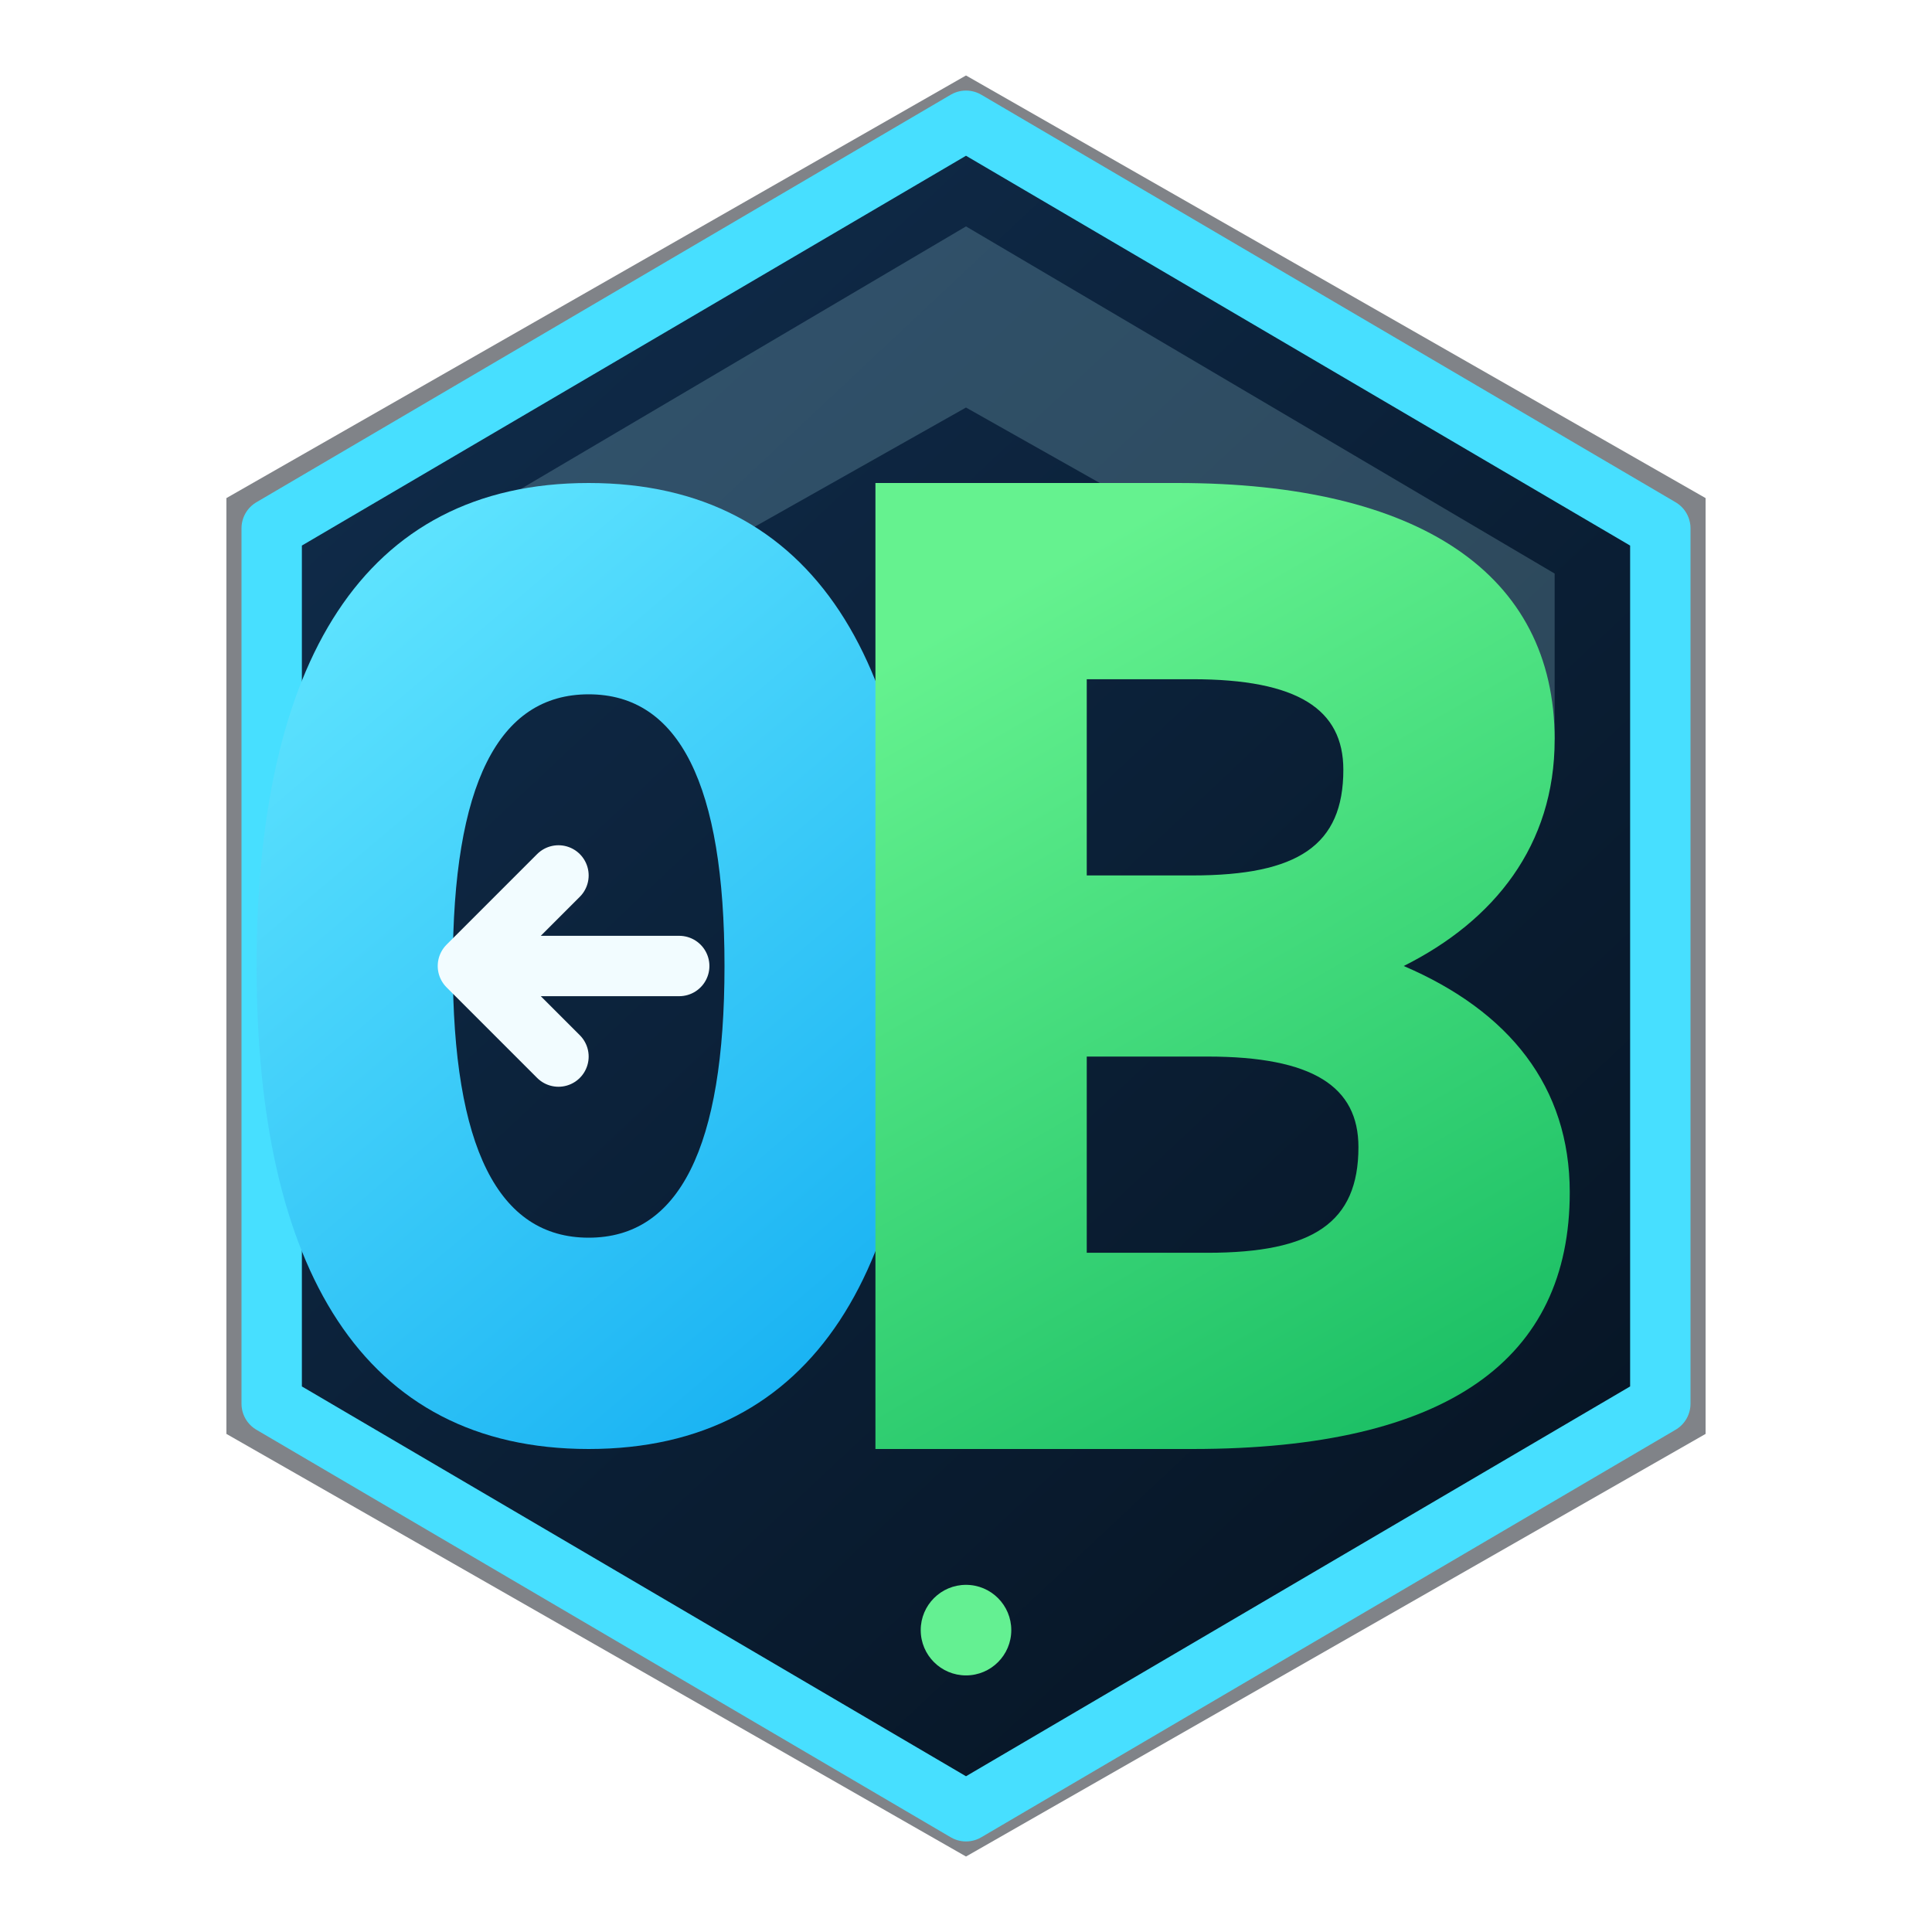
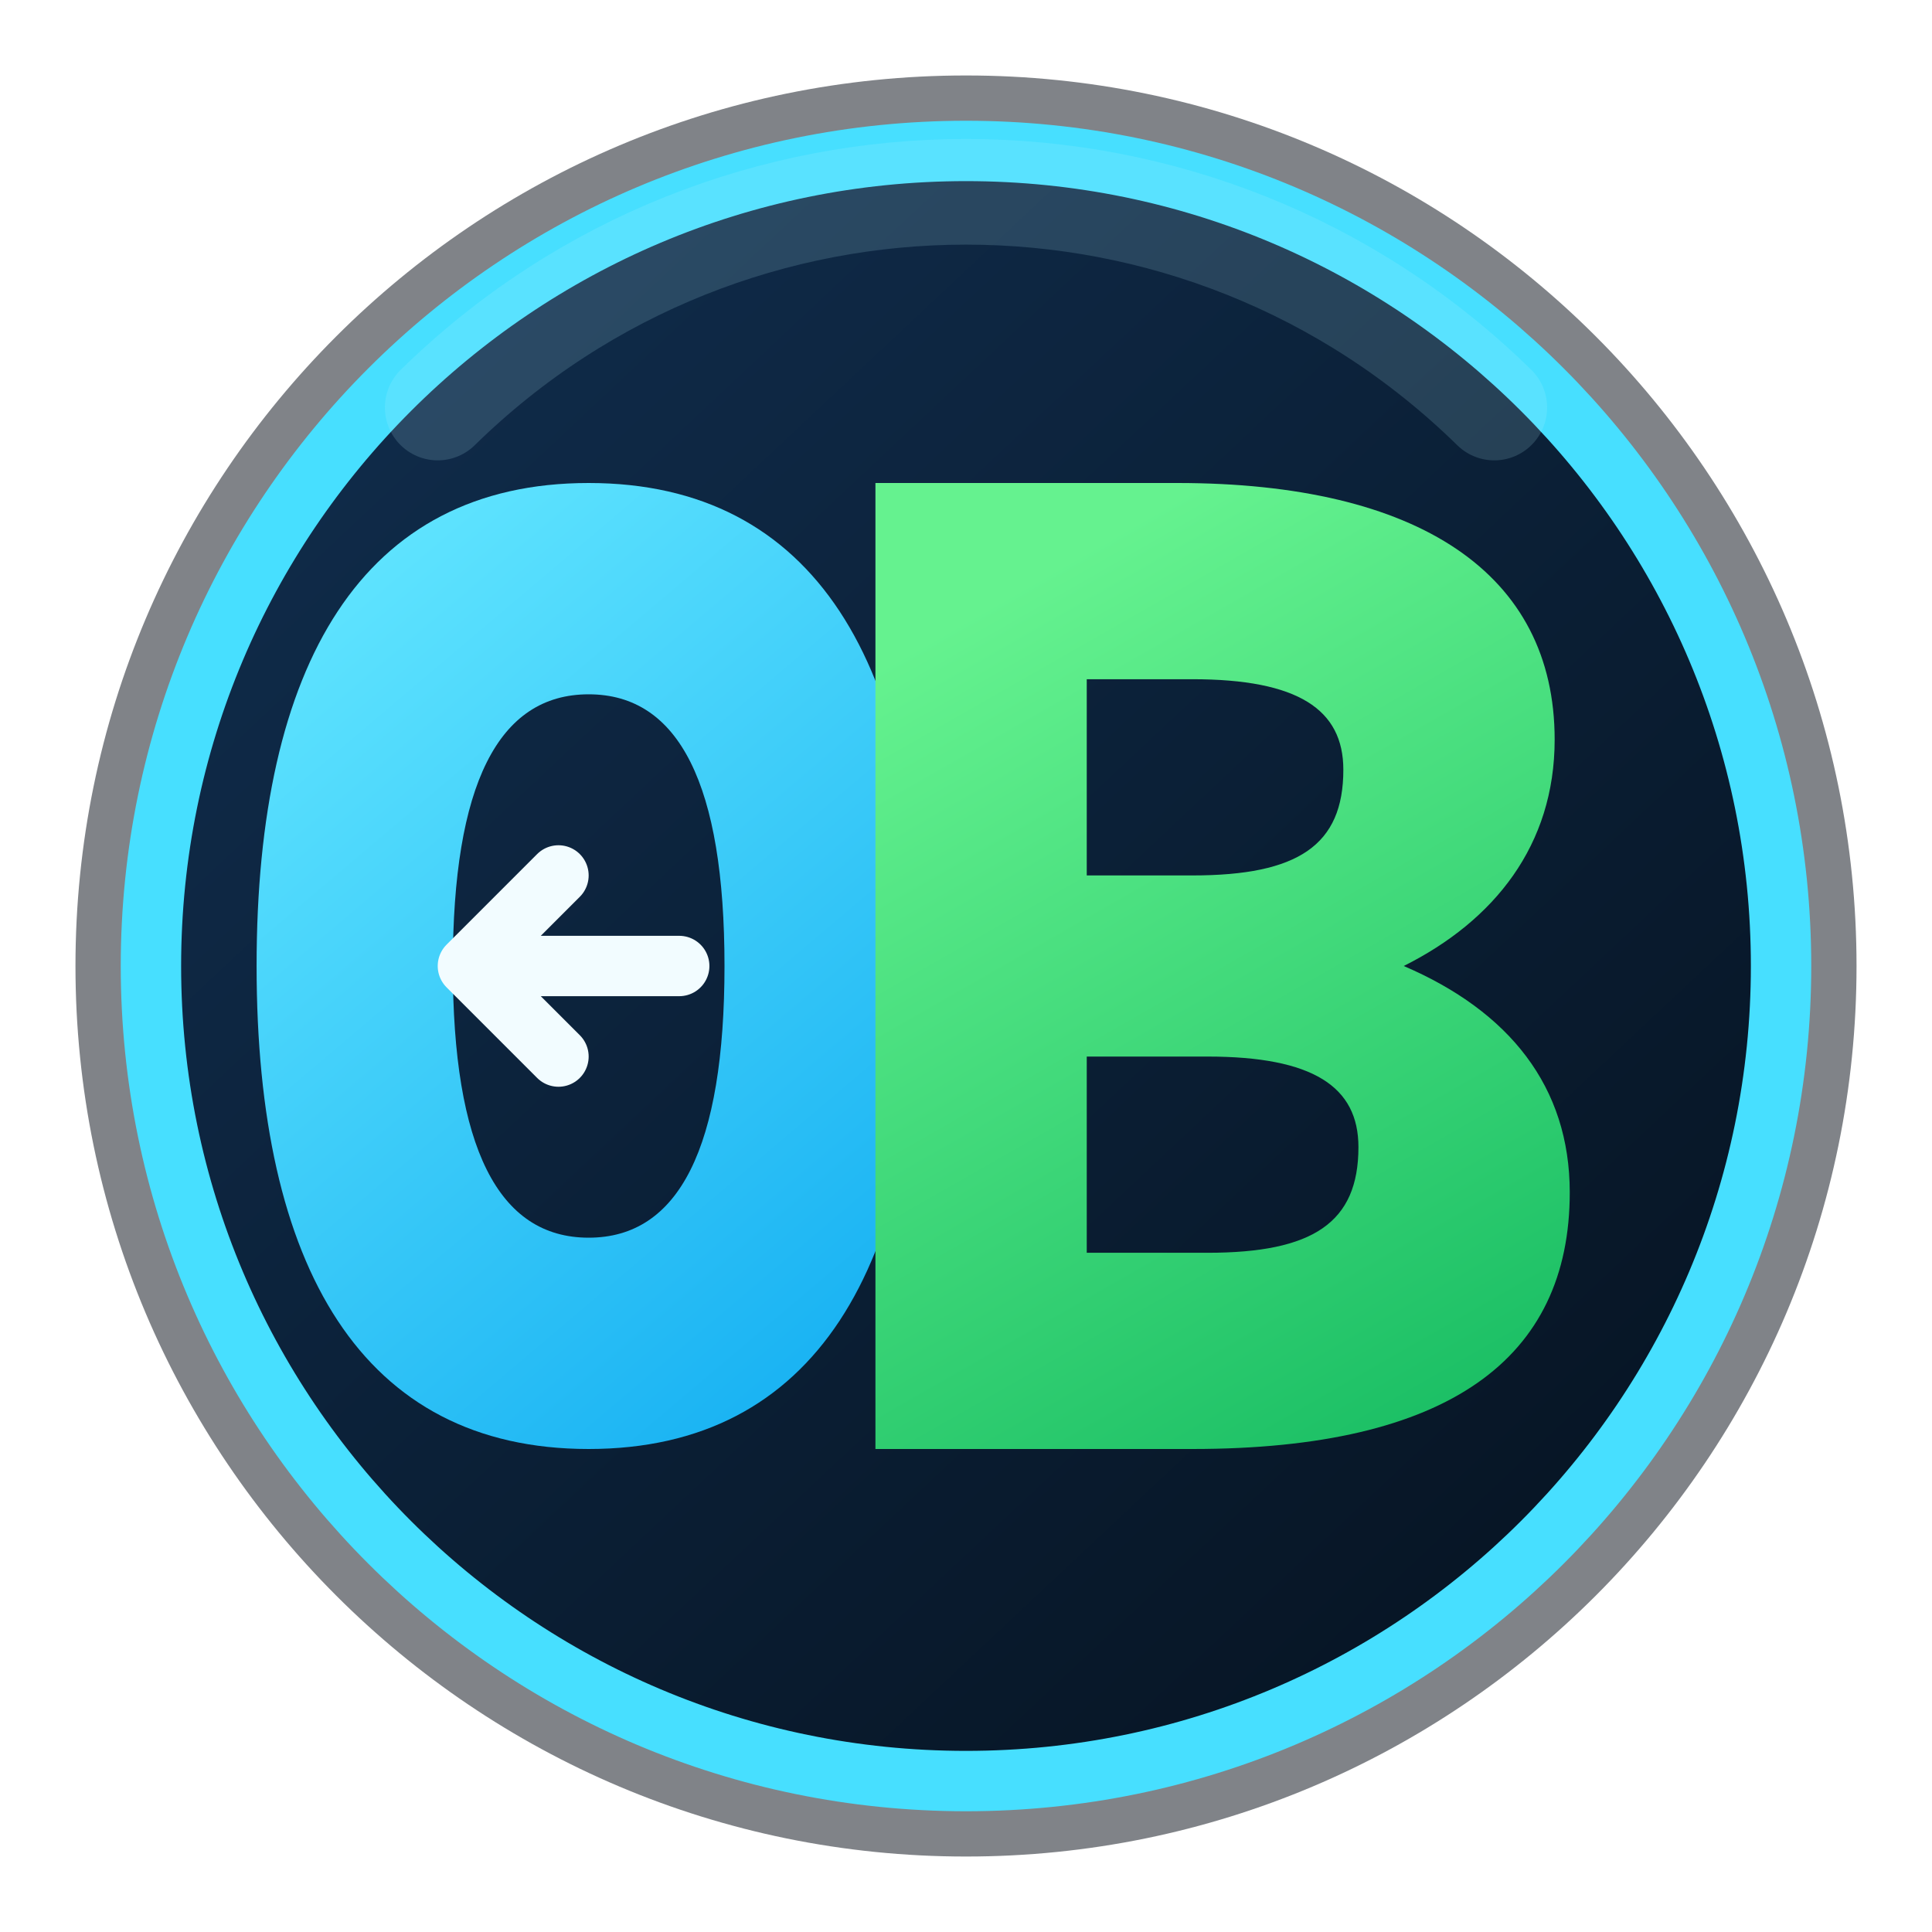
<svg xmlns="http://www.w3.org/2000/svg" viewBox="0 0 128 128" role="img" aria-labelledby="title desc">
  <defs>
-     <linearGradient id="shield" x1="18" y1="15" x2="110" y2="113" gradientUnits="userSpaceOnUse">
+     <linearGradient id="badge" x1="18" y1="15" x2="110" y2="113" gradientUnits="userSpaceOnUse">
      <stop stop-color="#102d4d" />
      <stop offset="1" stop-color="#061321" />
    </linearGradient>
    <linearGradient id="cyan" x1="25" y1="32" x2="75" y2="91" gradientUnits="userSpaceOnUse">
      <stop stop-color="#62e6ff" />
      <stop offset="1" stop-color="#0aa8f0" />
    </linearGradient>
    <linearGradient id="green" x1="69" y1="38" x2="101" y2="94" gradientUnits="userSpaceOnUse">
      <stop stop-color="#65f28f" />
      <stop offset="1" stop-color="#18bd63" />
    </linearGradient>
  </defs>
-   <path d="M64 5 113 33v62l-49 28L15 95V33Z" fill="#020812" opacity=".5" />
-   <path d="M64 8 110 35v58l-46 27-46-27V35Z" fill="url(#shield)" stroke="#47dfff" stroke-width="4" stroke-linejoin="round" />
-   <path d="M64 15 103 38v11L64 27 25 49V38Z" fill="#b8f4ff" opacity=".2" />
+   <circle cx="64" cy="64" r="59" fill="#020812" opacity=".5" />
+   <circle cx="64" cy="64" r="54" fill="url(#badge)" stroke="#47dfff" stroke-width="4" />
+   <path d="M29 27a50 50 0 0 1 70 0" fill="none" stroke="#b8f4ff" stroke-width="7" stroke-linecap="round" opacity=".16" />
  <path fill-rule="evenodd" d="M39 32C24 32 17 44 17 64s7 32 22 32 22-12 22-32-7-32-22-32Zm0 14c-6 0-9 6-9 18s3 18 9 18 9-6 9-18-3-18-9-18Z" fill="url(#cyan)" />
  <path d="M58 32h20c16 0 25 6 25 17 0 7-4 12-10 15 7 3 11 8 11 15 0 11-8 17-25 17H58Zm14 13v13h7c7 0 10-2 10-7 0-4-3-6-10-6Zm0 25v13h8c7 0 10-2 10-7 0-4-3-6-10-6Z" fill="url(#green)" />
  <path d="M45 64H31m0 0 6-6m-6 6 6 6" fill="none" stroke="#f2fcff" stroke-width="4" stroke-linecap="round" stroke-linejoin="round" />
-   <circle cx="64" cy="108" r="3" fill="#64f092" />
</svg>
